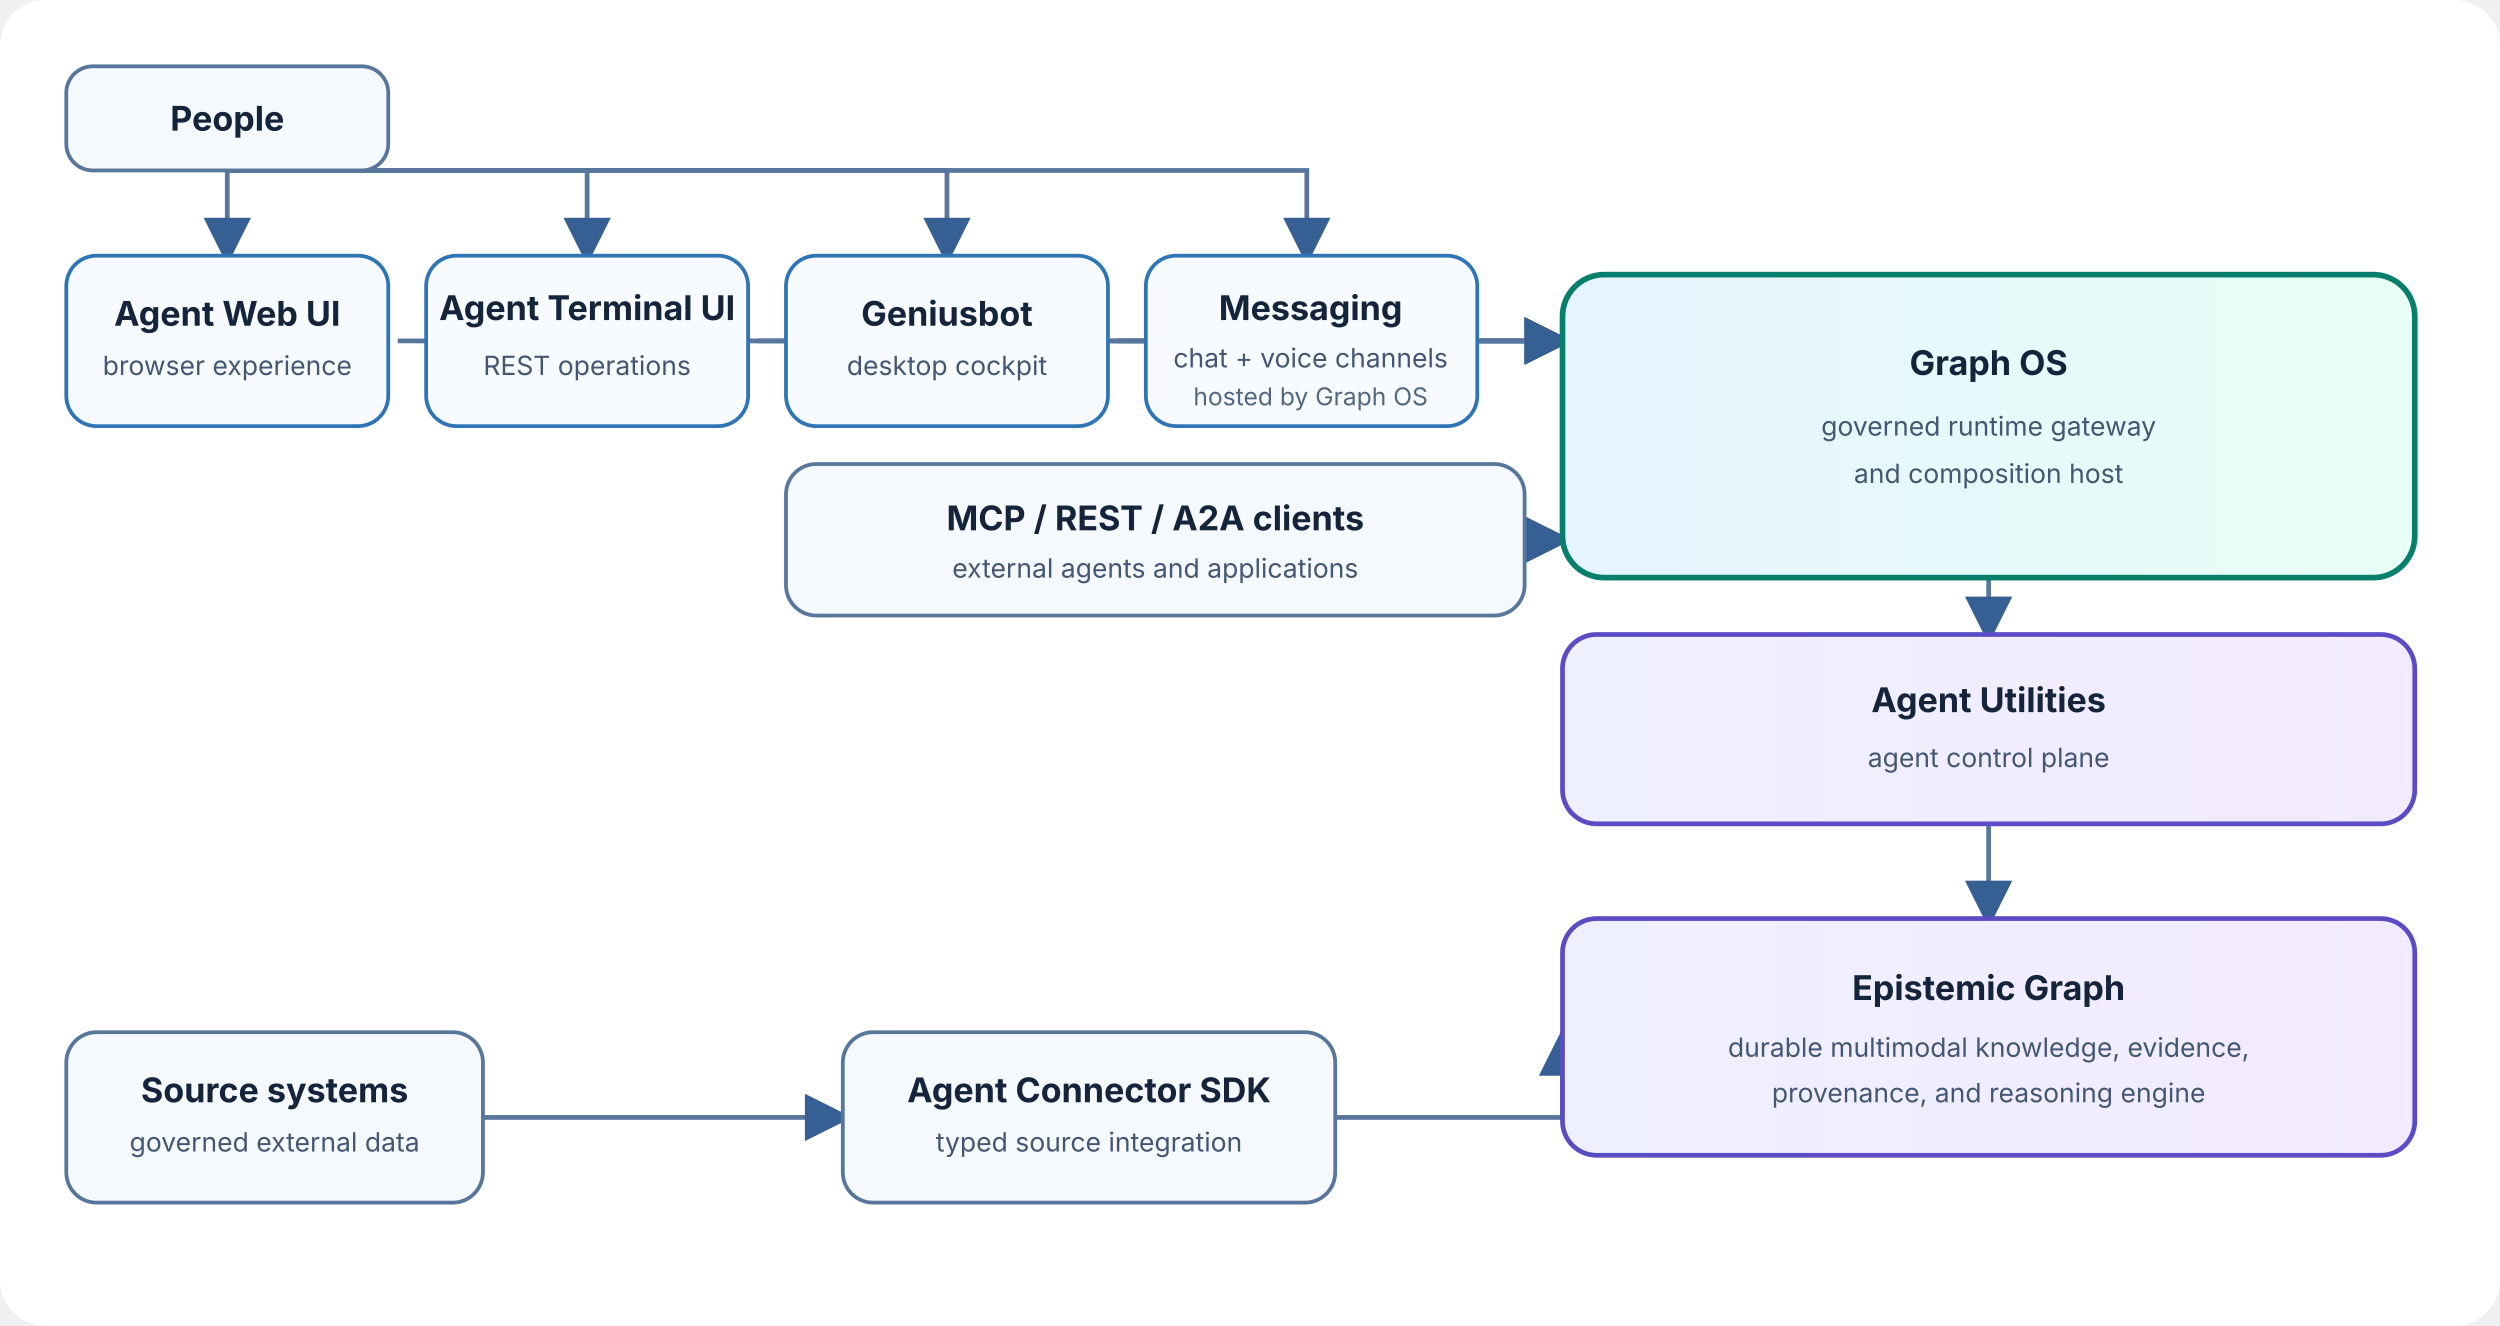
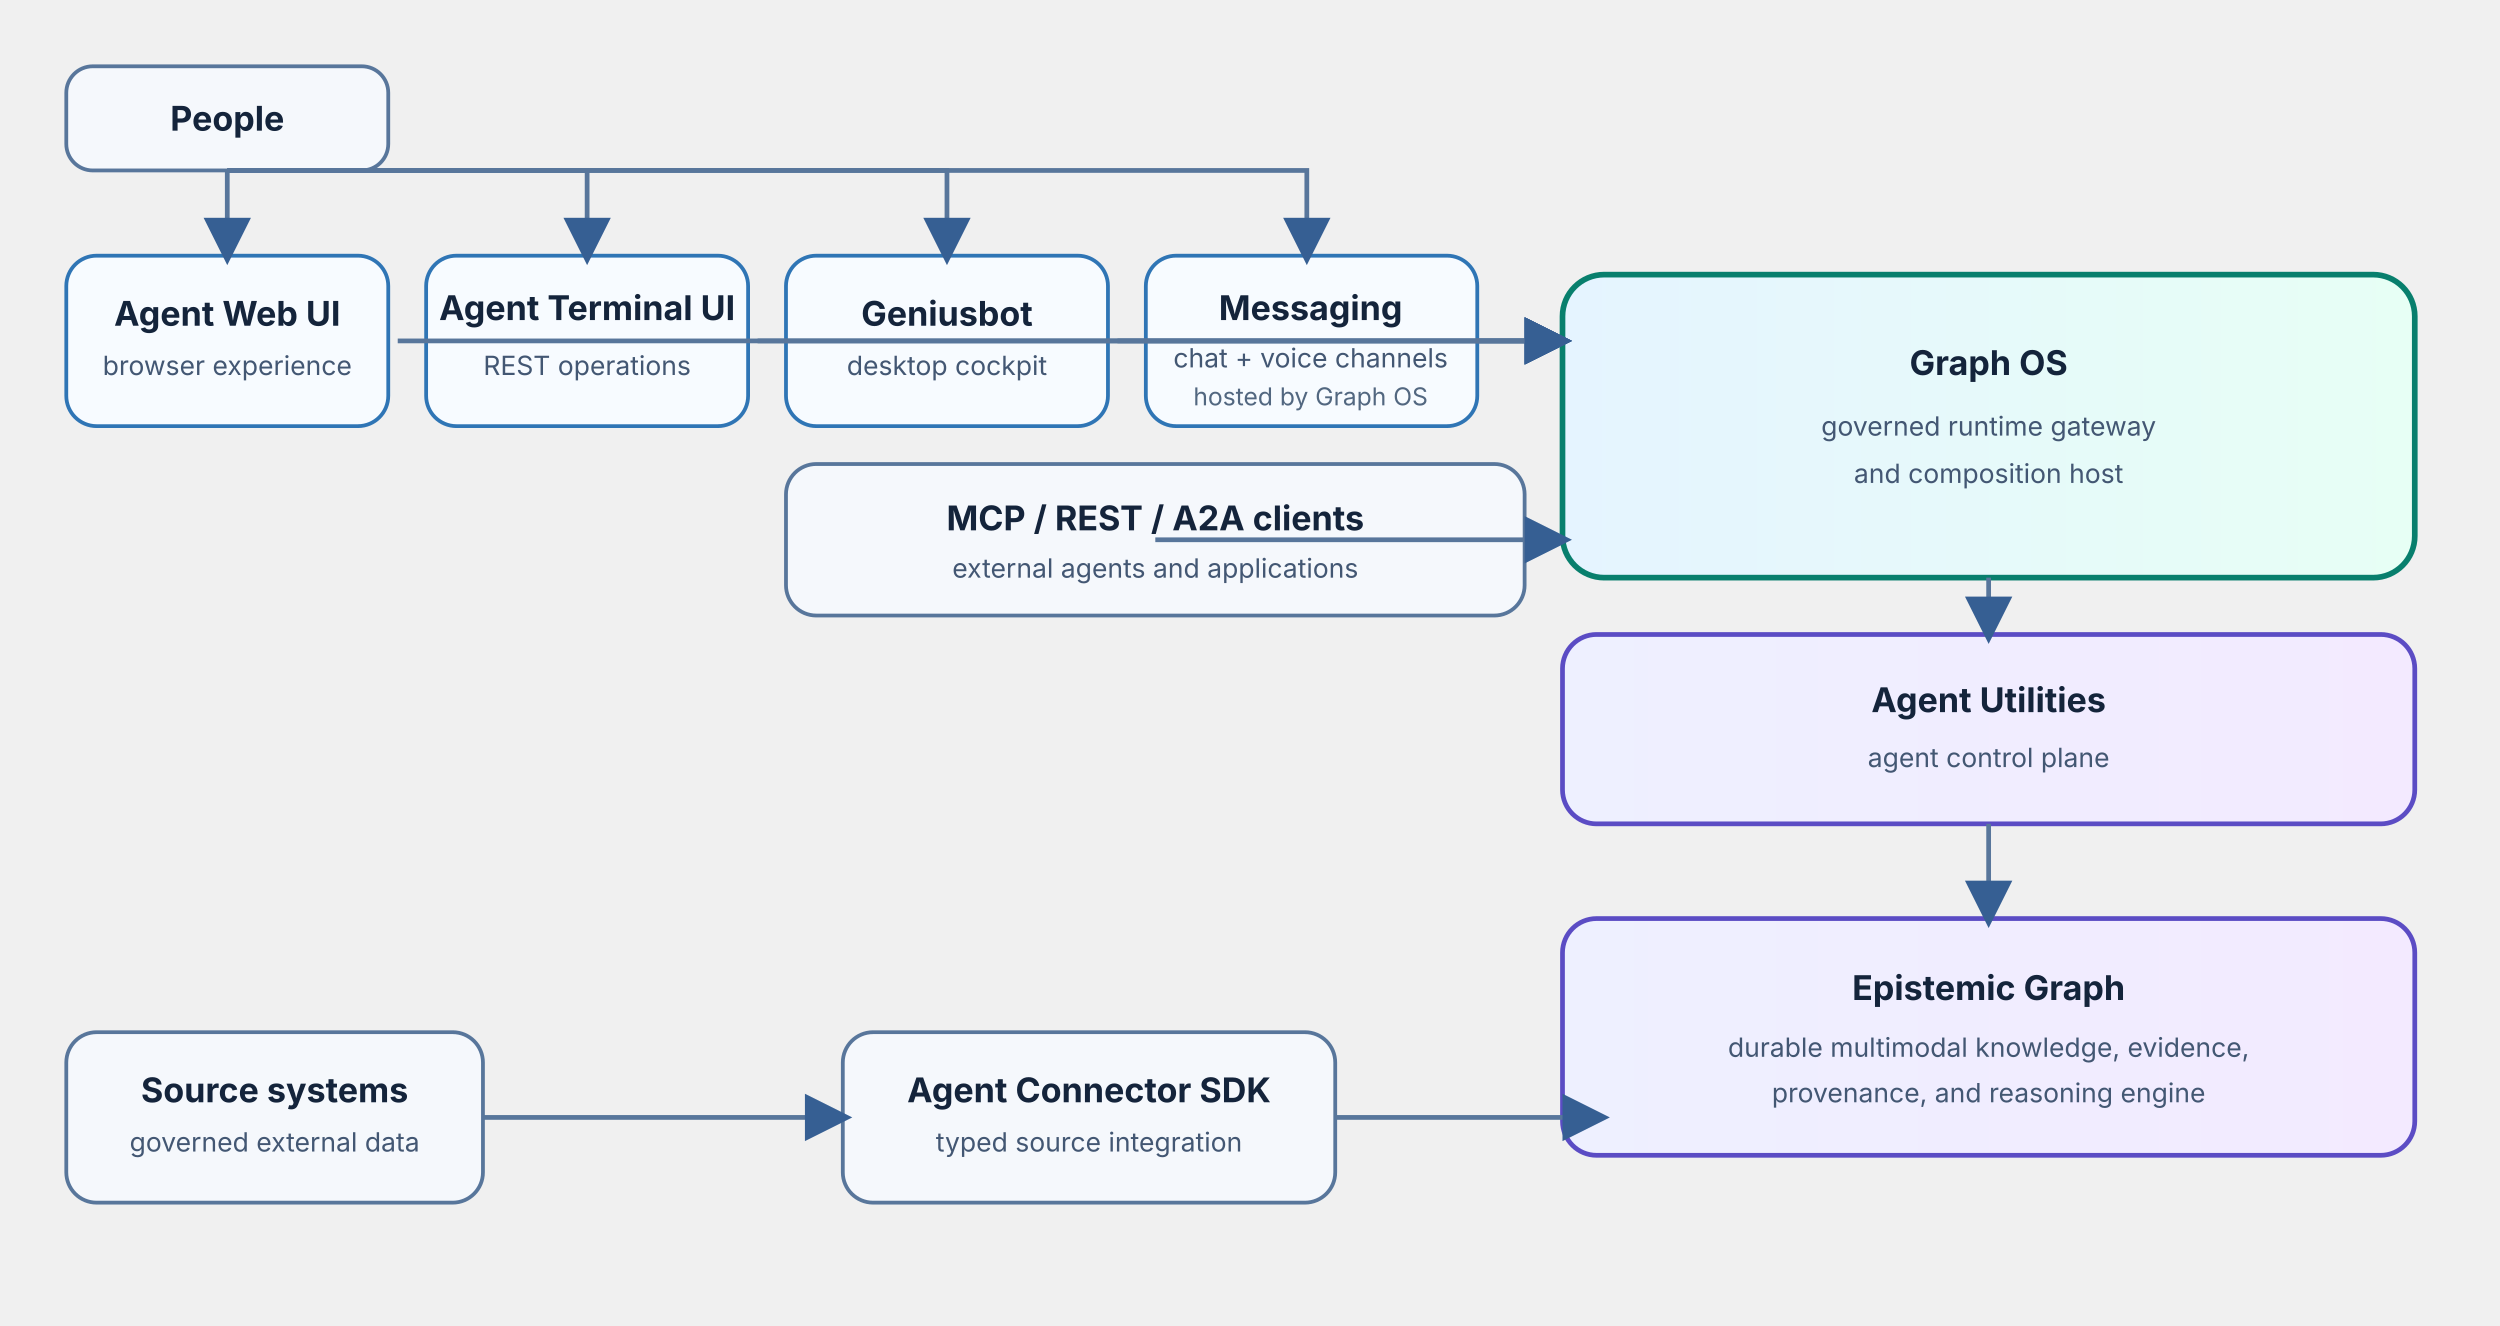
<svg xmlns="http://www.w3.org/2000/svg" viewBox="0 0 1320 700" role="img" aria-labelledby="diagram-title diagram-description">
  <defs>
-     <linearGradient id="gateway" x1="0" x2="1">
+     <linearGradient id="gateway-light" x1="0" x2="1">
      <stop stop-color="#e5f4ff" />
      <stop offset="1" stop-color="#e7fff5" />
    </linearGradient>
-     <linearGradient id="core" x1="0" x2="1">
+     <linearGradient id="core-light" x1="0" x2="1">
      <stop stop-color="#eef0ff" />
      <stop offset="1" stop-color="#f3eaff" />
    </linearGradient>
+     <linearGradient id="gateway-dark" x1="0" x2="1">
+       <stop stop-color="#173344" />
+       <stop offset="1" stop-color="#153b36" />
+     </linearGradient>
+     <linearGradient id="core-dark" x1="0" x2="1">
+       <stop stop-color="#242c4b" />
+       <stop offset="1" stop-color="#332646" />
+     </linearGradient>
    <marker id="arrow" markerWidth="10" markerHeight="10" refX="8" refY="5" orient="auto" markerUnits="strokeWidth">
-       <path d="M0 0 10 5 0 10z" fill="#365f93" />
+       <path class="arrowhead" d="M0 0 10 5 0 10z" />
    </marker>
    <style>
-       .bg{fill:#fff}.box{fill:#f5f8fc;stroke:#58769b;stroke-width:2}.entry{fill:#f7fbff;stroke:#2f75b5;stroke-width:2}.gateway{fill:url(#gateway);stroke:#087f6d;stroke-width:3}.core{fill:url(#core);stroke:#5b4cc4;stroke-width:2.5}.label{font:700 18px system-ui,-apple-system,Segoe UI,sans-serif;fill:#14243b;text-anchor:middle}.role{font:14px system-ui,-apple-system,Segoe UI,sans-serif;fill:#435773;text-anchor:middle}.small{font:13px system-ui,-apple-system,Segoe UI,sans-serif;fill:#526780;text-anchor:middle}.arrow{fill:none;stroke:#58769b;stroke-width:2.5;marker-end:url(#arrow)}
-       @media(prefers-color-scheme:dark){.bg{fill:#0f1725}.box,.entry{fill:#172338}.label{fill:#f3f7ff}.role,.small{fill:#c5d2e3}}
+       .bg{fill:none}.box{fill:#f5f8fc;stroke:#58769b;stroke-width:2}.entry{fill:#f7fbff;stroke:#2f75b5;stroke-width:2}.gateway{fill:url(#gateway-light);stroke:#087f6d;stroke-width:3}.core{fill:url(#core-light);stroke:#5b4cc4;stroke-width:2.5}.label{font:700 18px system-ui,-apple-system,Segoe UI,sans-serif;fill:#14243b;text-anchor:middle}.role{font:14px system-ui,-apple-system,Segoe UI,sans-serif;fill:#435773;text-anchor:middle}.small{font:13px system-ui,-apple-system,Segoe UI,sans-serif;fill:#526780;text-anchor:middle}.arrow{fill:none;stroke:#58769b;stroke-width:2.5;marker-end:url(#arrow)}.arrowhead{fill:#365f93}
+       @media (prefers-color-scheme: light){.bg{fill:none}.box{fill:#f5f8fc;stroke:#58769b}.entry{fill:#f7fbff;stroke:#2f75b5}.gateway{fill:url(#gateway-light);stroke:#087f6d}.core{fill:url(#core-light);stroke:#5b4cc4}.label{fill:#14243b}.role{fill:#435773}.small{fill:#526780}.arrow{stroke:#58769b}.arrowhead{fill:#365f93}}
+       @media (prefers-color-scheme: dark){.bg{fill:none}.box{fill:#172338;stroke:#778ca9}.entry{fill:#192b43;stroke:#76aee9}.gateway{fill:url(#gateway-dark);stroke:#63d8b5}.core{fill:url(#core-dark);stroke:#b5a5ff}.label{fill:#f3f7ff}.role{fill:#d1dced}.small{fill:#b7c6dc}.arrow{stroke:#c2cee2}.arrowhead{fill:#d8e2f1}}
    </style>
  </defs>
-   <rect class="bg" width="1320" height="700" rx="24" />
-   <g class="arrow">
-     <path d="M120 90V135" />
-     <path d="M120 90H310V135" />
-     <path d="M120 90H500V135" />
-     <path d="M120 90H690V135" />
-     <path d="M210 180H825" />
-     <path d="M400 180H825" />
-     <path d="M590 180H825" />
-     <path d="M780 180H825" />
-     <path d="M610 285H825" />
-     <path d="M1050 305V335" />
-     <path d="M1050 435V485" />
-     <path d="M255 590H445" />
-     <path d="M705 590H825V548" />
-   </g>
+   <rect class="bg" width="1320" height="700" rx="24" fill="none" />
  <g>
    <rect class="box" x="35" y="35" width="170" height="55" rx="14" />
    <text class="label" x="120" y="69">People</text>
    <rect class="entry" x="35" y="135" width="170" height="90" rx="16" />
    <text class="label" x="120" y="172">Agent Web UI</text>
    <text class="role" x="120" y="198">browser experience</text>
    <rect class="entry" x="225" y="135" width="170" height="90" rx="16" />
    <text class="label" x="310" y="169">Agent Terminal UI</text>
    <text class="role" x="310" y="198">REST operations</text>
    <rect class="entry" x="415" y="135" width="170" height="90" rx="16" />
    <text class="label" x="500" y="172">Geniusbot</text>
    <text class="role" x="500" y="198">desktop cockpit</text>
    <rect class="entry" x="605" y="135" width="175" height="90" rx="16" />
    <text class="label" x="692" y="169">Messaging</text>
    <text class="role" x="692" y="194">chat + voice channels</text>
    <text class="small" x="692" y="214">hosted by Graph OS</text>
    <rect class="box" x="415" y="245" width="390" height="80" rx="16" />
    <text class="label" x="610" y="280">MCP / REST / A2A clients</text>
    <text class="role" x="610" y="305">external agents and applications</text>
    <rect class="gateway" x="825" y="145" width="450" height="160" rx="22" />
    <text class="label" x="1050" y="198">Graph OS</text>
    <text class="role" x="1050" y="230">governed runtime gateway</text>
    <text class="role" x="1050" y="255">and composition host</text>
    <rect class="core" x="825" y="335" width="450" height="100" rx="18" />
    <text class="label" x="1050" y="376">Agent Utilities</text>
    <text class="role" x="1050" y="405">agent control plane</text>
    <rect class="core" x="825" y="485" width="450" height="125" rx="18" />
    <text class="label" x="1050" y="528">Epistemic Graph</text>
    <text class="role" x="1050" y="558">durable multimodal knowledge, evidence,</text>
    <text class="role" x="1050" y="582">provenance, and reasoning engine</text>
    <rect class="box" x="35" y="545" width="220" height="90" rx="16" />
    <text class="label" x="145" y="582">Source systems</text>
    <text class="role" x="145" y="608">governed external data</text>
    <rect class="box" x="445" y="545" width="260" height="90" rx="16" />
    <text class="label" x="575" y="582">Agent Connector SDK</text>
    <text class="role" x="575" y="608">typed source integration</text>
  </g>
+   <g class="arrow">
+     <path d="M120 90V135" />
+     <path d="M120 90H310V135" />
+     <path d="M120 90H500V135" />
+     <path d="M120 90H690V135" />
+     <path d="M210 180H825" />
+     <path d="M400 180H825" />
+     <path d="M590 180H825" />
+     <path d="M780 180H825" />
+     <path d="M610 285H825" />
+     <path d="M1050 305V335" />
+     <path d="M1050 435V485" />
+     <path d="M255 590H445" />
+     <path d="M705 590H845" />
+   </g>
</svg>
